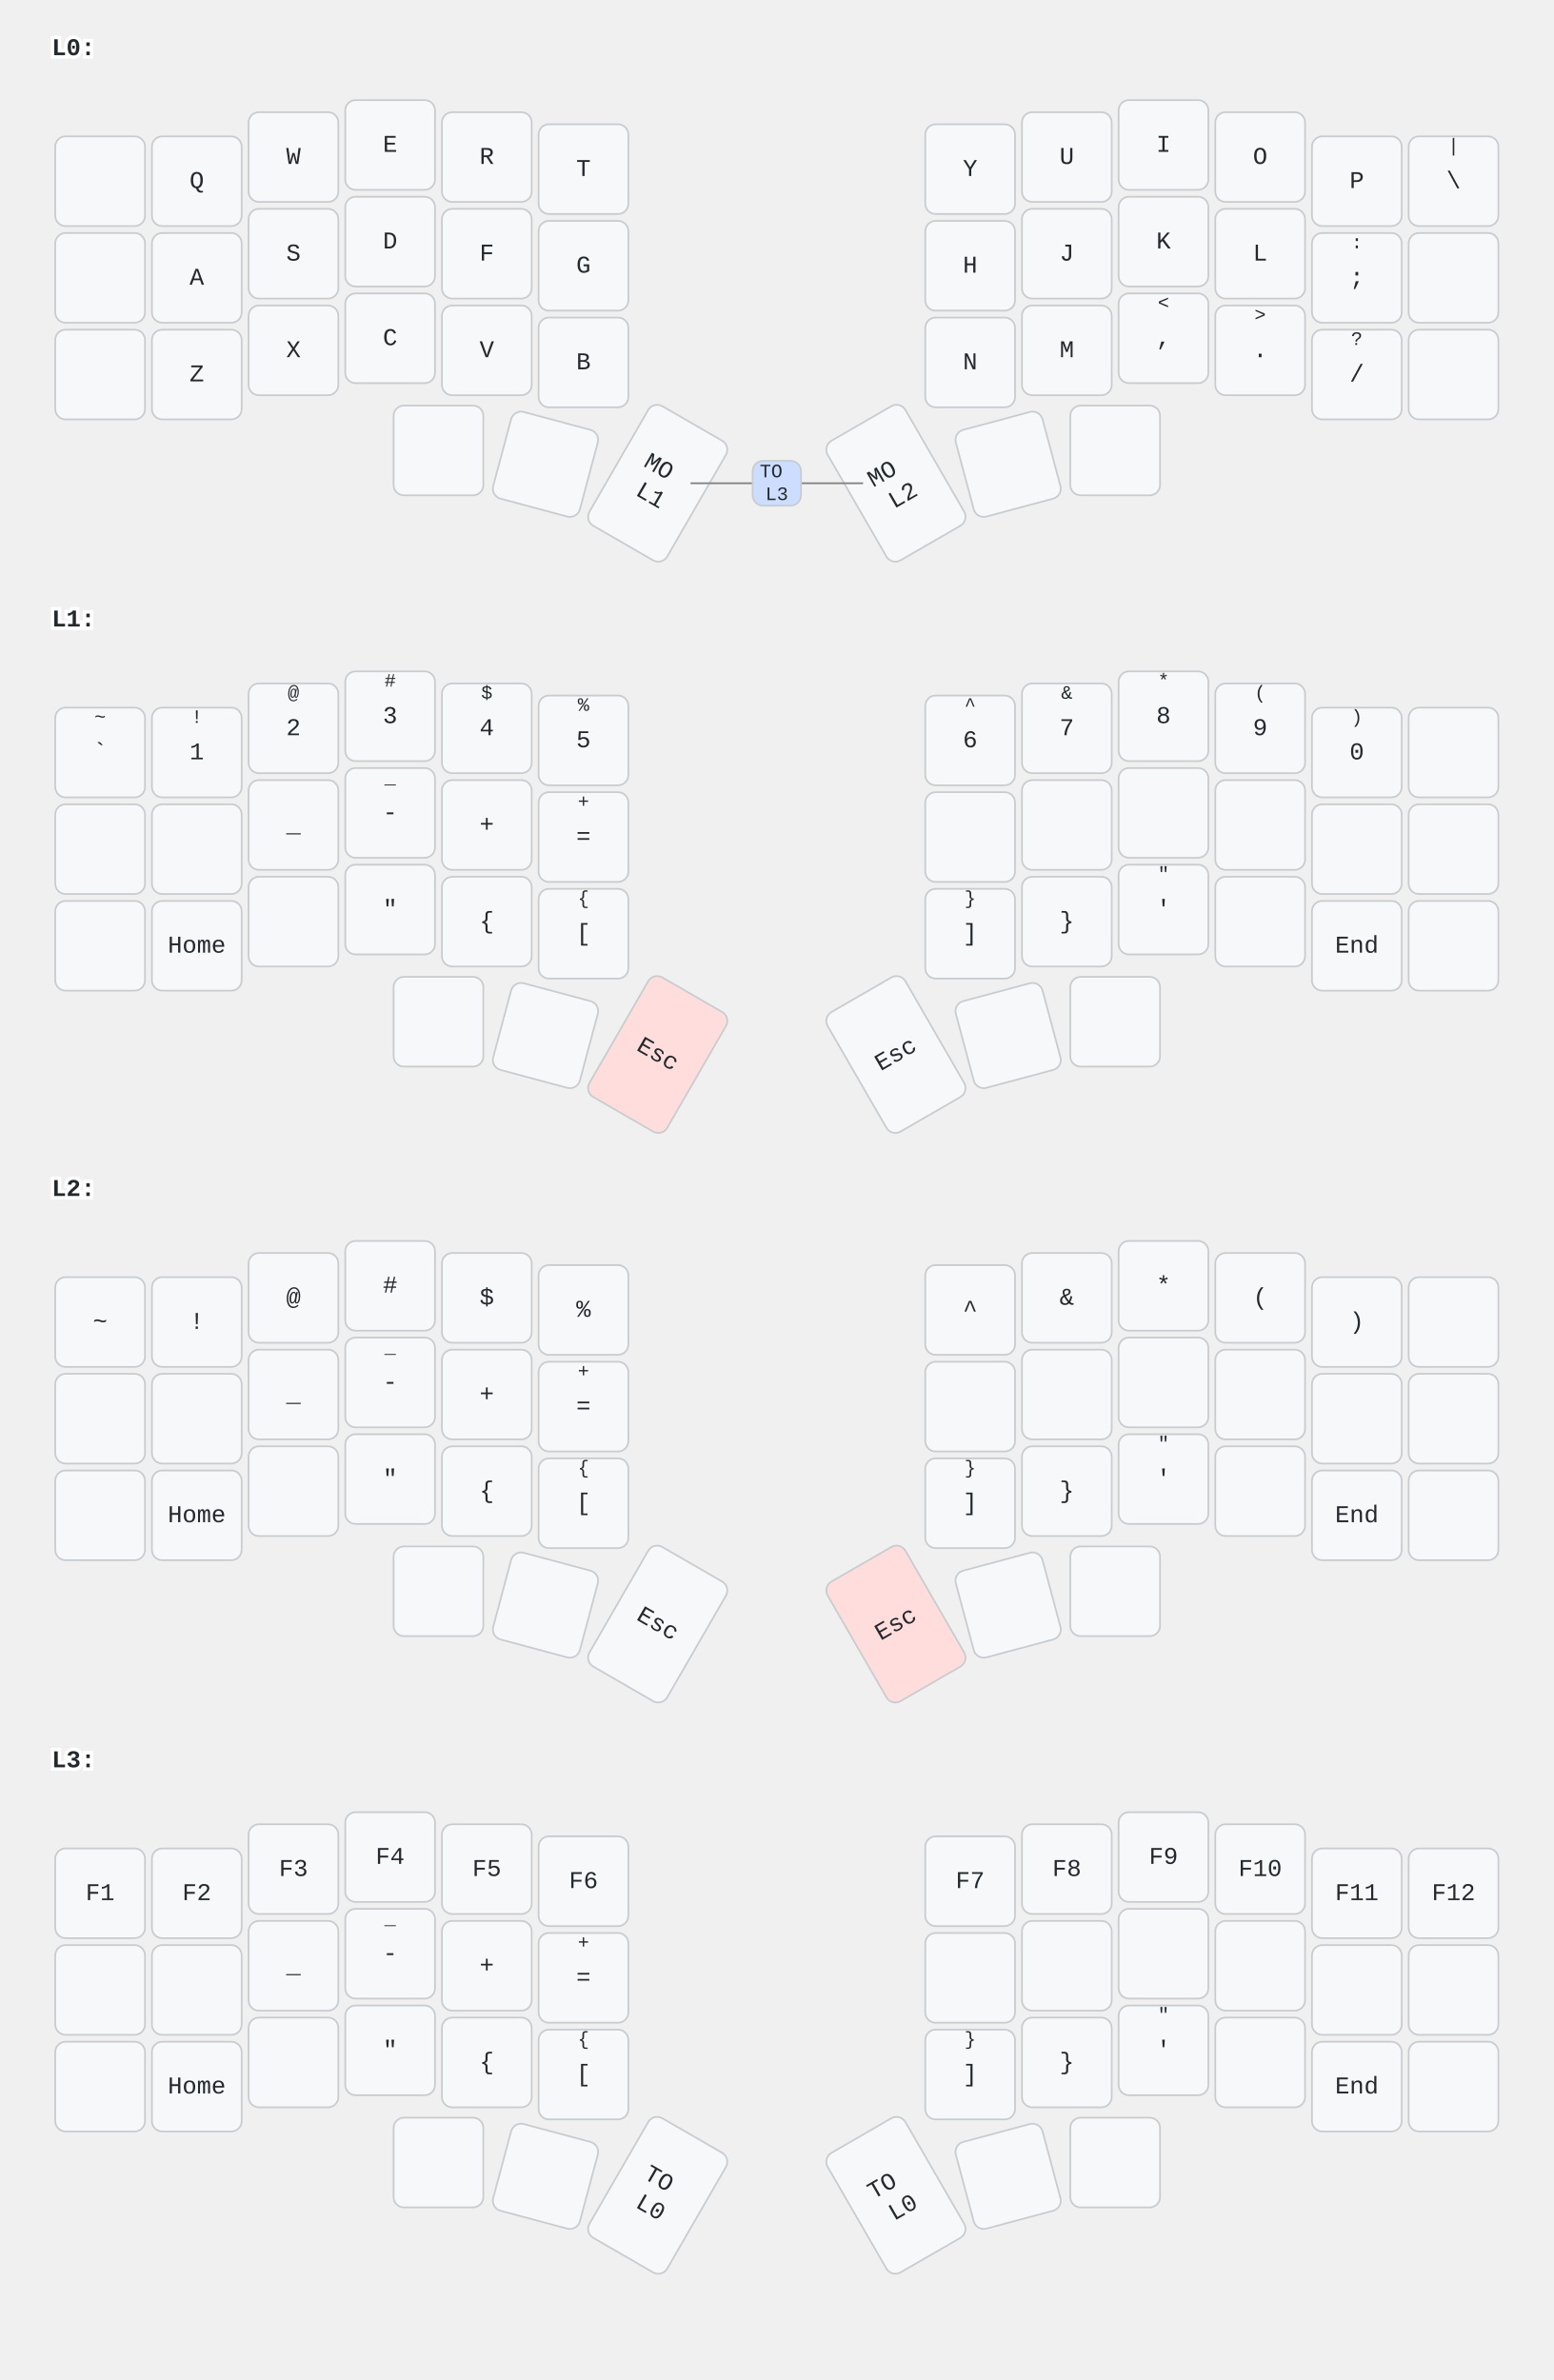
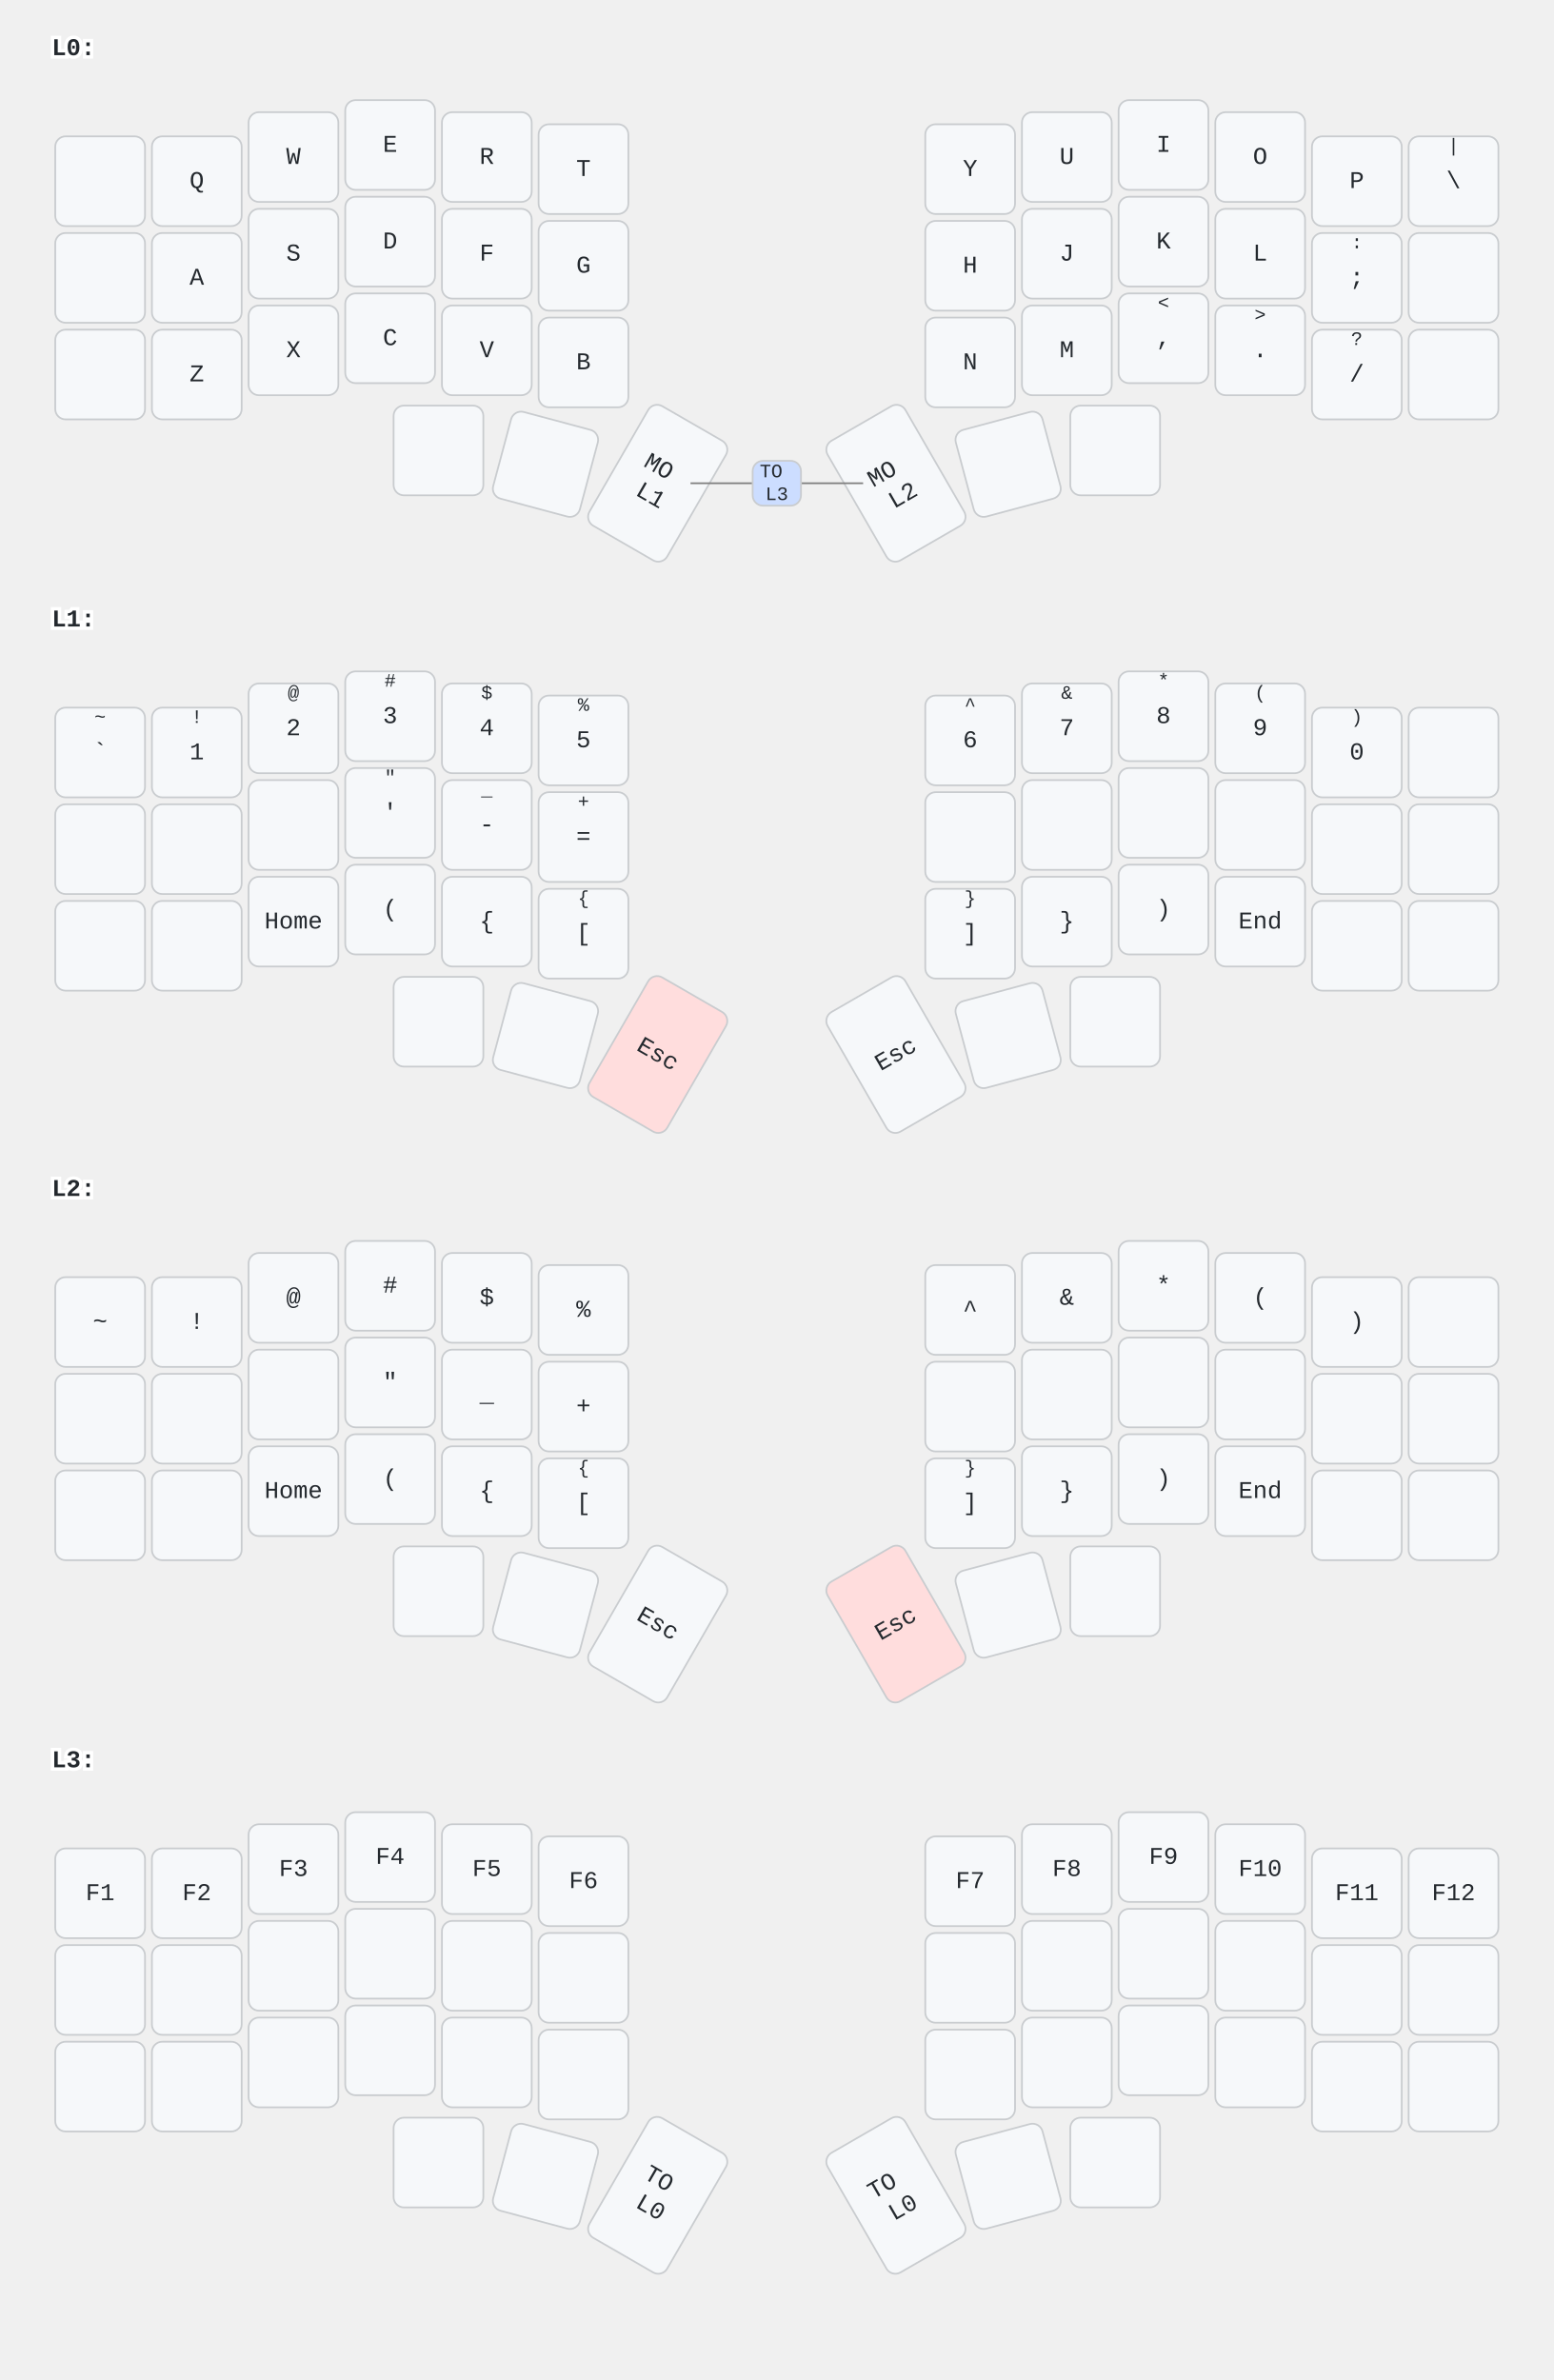
<svg xmlns="http://www.w3.org/2000/svg" xmlns:xlink="http://www.w3.org/1999/xlink" width="900" height="1379" viewBox="0 0 900 1379" class="keymap">
  <defs>/* start glyphs */
<svg id="mdi.apple-keyboard-command">
      <svg viewBox="0 0 24 24">
        <path d="M6,2A4,4 0 0,1 10,6V8H14V6A4,4 0 0,1 18,2A4,4 0 0,1 22,6A4,4 0 0,1 18,10H16V14H18A4,4 0 0,1 22,18A4,4 0 0,1 18,22A4,4 0 0,1 14,18V16H10V18A4,4 0 0,1 6,22A4,4 0 0,1 2,18A4,4 0 0,1 6,14H8V10H6A4,4 0 0,1 2,6A4,4 0 0,1 6,2M16,18A2,2 0 0,0 18,20A2,2 0 0,0 20,18A2,2 0 0,0 18,16H16V18M14,10H10V14H14V10M6,16A2,2 0 0,0 4,18A2,2 0 0,0 6,20A2,2 0 0,0 8,18V16H6M8,6A2,2 0 0,0 6,4A2,2 0 0,0 4,6A2,2 0 0,0 6,8H8V6M18,8A2,2 0 0,0 20,6A2,2 0 0,0 18,4A2,2 0 0,0 16,6V8H18Z" />
      </svg>
    </svg>
    <svg id="mdi.apple-keyboard-control">
      <svg viewBox="0 0 24 24">
        <path d="M19.78,11.78L18.36,13.19L12,6.83L5.64,13.19L4.22,11.78L12,4L19.78,11.78Z" />
      </svg>
    </svg>
    <svg id="mdi.apple-keyboard-shift">
      <svg viewBox="0 0 24 24">
        <path d="M15,18V12H17.17L12,6.83L6.83,12H9V18H15M12,4L22,14H17V20H7V14H2L12,4Z" />
      </svg>
    </svg>
    <svg id="mdi.arrow-down">
      <svg viewBox="0 0 24 24">
        <path d="M11,4H13V16L18.5,10.5L19.92,11.92L12,19.84L4.08,11.92L5.5,10.5L11,16V4Z" />
      </svg>
    </svg>
    <svg id="mdi.arrow-left">
      <svg viewBox="0 0 24 24">
        <path d="M20,11V13H8L13.5,18.5L12.08,19.92L4.16,12L12.08,4.08L13.5,5.5L8,11H20Z" />
      </svg>
    </svg>
    <svg id="mdi.arrow-right">
      <svg viewBox="0 0 24 24">
        <path d="M4,11V13H16L10.5,18.5L11.92,19.92L19.84,12L11.92,4.08L10.5,5.5L16,11H4Z" />
      </svg>
    </svg>
    <svg id="mdi.arrow-up">
      <svg viewBox="0 0 24 24">
        <path d="M13,20H11V8L5.5,13.5L4.08,12.08L12,4.16L19.92,12.08L18.5,13.5L13,8V20Z" />
      </svg>
    </svg>
    <svg id="mdi.backspace-outline">
      <svg viewBox="0 0 24 24">
        <path d="M19,15.59L17.59,17L14,13.41L10.41,17L9,15.59L12.59,12L9,8.41L10.41,7L14,10.59L17.59,7L19,8.41L15.41,12L19,15.59M22,3A2,2 0 0,1 24,5V19A2,2 0 0,1 22,21H7C6.31,21 5.77,20.64 5.41,20.11L0,12L5.41,3.88C5.77,3.35 6.31,3 7,3H22M22,5H7L2.28,12L7,19H22V5Z" />
      </svg>
    </svg>
    <svg id="mdi.keyboard-return">
      <svg viewBox="0 0 24 24">
        <path d="M19,7V11H5.83L9.41,7.41L8,6L2,12L8,18L9.41,16.58L5.83,13H21V7H19Z" />
      </svg>
    </svg>
    <svg id="mdi.keyboard-space">
      <svg viewBox="0 0 24 24">
        <path d="M3 15H5V19H19V15H21V19C21 20.1 20.1 21 19 21H5C3.9 21 3 20.1 3 19V15Z" />
      </svg>
    </svg>
    <svg id="mdi.keyboard-tab">
      <svg viewBox="0 0 24 24">
        <path d="M20,18H22V6H20M11.59,7.41L15.17,11H1V13H15.17L11.59,16.58L13,18L19,12L13,6L11.59,7.41Z" />
      </svg>
    </svg>
  </defs>/* end glyphs */
<style>/* inherit to force styles through use tags */
svg path {
    fill: inherit;
}

/* font and background color specifications */
svg.keymap {
    font-family: SFMono-Regular,Consolas,Liberation Mono,Menlo,monospace;
    font-size: 14px;
    font-kerning: normal;
    text-rendering: optimizeLegibility;
    fill: #24292e;
}

/* default key styling */
rect.key {
    fill: #f6f8fa;
}

rect.key, rect.combo {
    stroke: #c9cccf;
    stroke-width: 1;
}

/* default key side styling, only used is draw_key_sides is set */
rect.side {
    filter: brightness(90%);
}

/* color accent for combo boxes */
rect.combo, rect.combo-separate {
    fill: #cdf;
}

/* color accent for held keys */
rect.held, rect.combo.held {
    fill: #fdd;
}

/* color accent for ghost (optional) keys */
rect.ghost, rect.combo.ghost {
    stroke-dasharray: 4, 4;
    stroke-width: 2;
}

text {
    text-anchor: middle;
    dominant-baseline: middle;
}

/* styling for layer labels */
text.label {
    font-weight: bold;
    text-anchor: start;
    stroke: white;
    stroke-width: 4;
    paint-order: stroke;
}

/* styling for optional footer */
text.footer {
    text-anchor: end;
    dominant-baseline: auto;
    stroke: white;
    stroke-width: 4;
    paint-order: stroke;
}

/* styling for combo tap, and key hold/shifted label text */
text.combo, text.hold, text.shifted {
    font-size: 11px;
}

text.hold {
    text-anchor: middle;
    dominant-baseline: auto;
}

text.shifted {
    text-anchor: middle;
    dominant-baseline: hanging;
}

text.layer-activator {
    text-decoration: underline;
}

/* styling for hold/shifted label text in combo box */
text.combo.hold, text.combo.shifted {
    font-size: 8px;
}

/* lighter symbol for transparent keys */
text.trans {
    fill: #7b7e81;
}

/* styling for combo dendrons */
path.combo {
    stroke-width: 1;
    stroke: gray;
    fill: none;
}

/* Start Tabler Icons Cleanup */
/* cannot use height/width with glyphs */
.icon-tabler &gt; path {
    fill: inherit;
    stroke: inherit;
    stroke-width: 2;
}
/* hide tabler's default box */
.icon-tabler &gt; path[stroke="none"][fill="none"] {
    visibility: hidden;
}
/* End Tabler Icons Cleanup */

@media (prefers-color-scheme: dark) {
svg.keymap { fill: #d1d6db; }
rect.key { fill: #3f4750; }
rect.key, rect.combo { stroke: #60666c; }
rect.combo, rect.combo-separate { fill: #1f3d7a; }
rect.held, rect.combo.held { fill: #854747; }
text.label, text.footer { stroke: black; }
text.trans { fill: #7e8184; }
path.combo { stroke: #7f7f7f; }

}
svg.keymap { background-color: #FFF; }</style>
  <g transform="translate(30, 0)" class="layer-L0">
    <text x="0" y="28" class="label" id="L0">L0:</text>
    <g transform="translate(0, 56)">
      <g transform="translate(28, 49)" class="key keypos-0">
        <rect rx="6" ry="6" x="-26" y="-26" width="52" height="52" class="key" />
        <use href="#mdi.keyboard-tab" xlink:href="#mdi.keyboard-tab" x="-10" y="-10" height="20" width="20.0" class="key tap glyph mdi.keyboard-tab" />
      </g>
      <g transform="translate(84, 49)" class="key keypos-1">
        <rect rx="6" ry="6" x="-26" y="-26" width="52" height="52" class="key" />
        <text x="0" y="0" class="key tap">Q</text>
      </g>
      <g transform="translate(140, 35)" class="key keypos-2">
        <rect rx="6" ry="6" x="-26" y="-26" width="52" height="52" class="key" />
        <text x="0" y="0" class="key tap">W</text>
      </g>
      <g transform="translate(196, 28)" class="key keypos-3">
        <rect rx="6" ry="6" x="-26" y="-26" width="52" height="52" class="key" />
        <text x="0" y="0" class="key tap">E</text>
      </g>
      <g transform="translate(252, 35)" class="key keypos-4">
        <rect rx="6" ry="6" x="-26" y="-26" width="52" height="52" class="key" />
        <text x="0" y="0" class="key tap">R</text>
      </g>
      <g transform="translate(308, 42)" class="key keypos-5">
        <rect rx="6" ry="6" x="-26" y="-26" width="52" height="52" class="key" />
        <text x="0" y="0" class="key tap">T</text>
      </g>
      <g transform="translate(532, 42)" class="key keypos-6">
        <rect rx="6" ry="6" x="-26" y="-26" width="52" height="52" class="key" />
        <text x="0" y="0" class="key tap">Y</text>
      </g>
      <g transform="translate(588, 35)" class="key keypos-7">
        <rect rx="6" ry="6" x="-26" y="-26" width="52" height="52" class="key" />
        <text x="0" y="0" class="key tap">U</text>
      </g>
      <g transform="translate(644, 28)" class="key keypos-8">
        <rect rx="6" ry="6" x="-26" y="-26" width="52" height="52" class="key" />
        <text x="0" y="0" class="key tap">I</text>
      </g>
      <g transform="translate(700, 35)" class="key keypos-9">
        <rect rx="6" ry="6" x="-26" y="-26" width="52" height="52" class="key" />
        <text x="0" y="0" class="key tap">O</text>
      </g>
      <g transform="translate(756, 49)" class="key keypos-10">
        <rect rx="6" ry="6" x="-26" y="-26" width="52" height="52" class="key" />
        <text x="0" y="0" class="key tap">P</text>
      </g>
      <g transform="translate(812, 49)" class="key keypos-11">
        <rect rx="6" ry="6" x="-26" y="-26" width="52" height="52" class="key" />
        <text x="0" y="0" class="key tap">\</text>
        <text x="0" y="-23" class="key shifted">|</text>
      </g>
      <g transform="translate(28, 105)" class="key keypos-12">
        <rect rx="6" ry="6" x="-26" y="-26" width="52" height="52" class="key" />
        <use href="#mdi.apple-keyboard-control" xlink:href="#mdi.apple-keyboard-control" x="-10" y="-10" height="20" width="20.0" class="key tap glyph mdi.apple-keyboard-control" />
      </g>
      <g transform="translate(84, 105)" class="key keypos-13">
        <rect rx="6" ry="6" x="-26" y="-26" width="52" height="52" class="key" />
        <text x="0" y="0" class="key tap">A</text>
      </g>
      <g transform="translate(140, 91)" class="key keypos-14">
        <rect rx="6" ry="6" x="-26" y="-26" width="52" height="52" class="key" />
        <text x="0" y="0" class="key tap">S</text>
      </g>
      <g transform="translate(196, 84)" class="key keypos-15">
        <rect rx="6" ry="6" x="-26" y="-26" width="52" height="52" class="key" />
        <text x="0" y="0" class="key tap">D</text>
      </g>
      <g transform="translate(252, 91)" class="key keypos-16">
        <rect rx="6" ry="6" x="-26" y="-26" width="52" height="52" class="key" />
        <text x="0" y="0" class="key tap">F</text>
      </g>
      <g transform="translate(308, 98)" class="key keypos-17">
        <rect rx="6" ry="6" x="-26" y="-26" width="52" height="52" class="key" />
        <text x="0" y="0" class="key tap">G</text>
      </g>
      <g transform="translate(532, 98)" class="key keypos-18">
        <rect rx="6" ry="6" x="-26" y="-26" width="52" height="52" class="key" />
        <text x="0" y="0" class="key tap">H</text>
      </g>
      <g transform="translate(588, 91)" class="key keypos-19">
        <rect rx="6" ry="6" x="-26" y="-26" width="52" height="52" class="key" />
        <text x="0" y="0" class="key tap">J</text>
      </g>
      <g transform="translate(644, 84)" class="key keypos-20">
        <rect rx="6" ry="6" x="-26" y="-26" width="52" height="52" class="key" />
        <text x="0" y="0" class="key tap">K</text>
      </g>
      <g transform="translate(700, 91)" class="key keypos-21">
        <rect rx="6" ry="6" x="-26" y="-26" width="52" height="52" class="key" />
        <text x="0" y="0" class="key tap">L</text>
      </g>
      <g transform="translate(756, 105)" class="key keypos-22">
        <rect rx="6" ry="6" x="-26" y="-26" width="52" height="52" class="key" />
        <text x="0" y="0" class="key tap">;</text>
        <text x="0" y="-23" class="key shifted">:</text>
      </g>
      <g transform="translate(812, 105)" class="key keypos-23">
        <rect rx="6" ry="6" x="-26" y="-26" width="52" height="52" class="key" />
        <use href="#mdi.keyboard-return" xlink:href="#mdi.keyboard-return" x="-10" y="-10" height="20" width="20.0" class="key tap glyph mdi.keyboard-return" />
      </g>
      <g transform="translate(28, 161)" class="key keypos-24">
        <rect rx="6" ry="6" x="-26" y="-26" width="52" height="52" class="key" />
        <use href="#mdi.apple-keyboard-shift" xlink:href="#mdi.apple-keyboard-shift" x="-10" y="-10" height="20" width="20.0" class="key tap glyph mdi.apple-keyboard-shift" />
      </g>
      <g transform="translate(84, 161)" class="key keypos-25">
        <rect rx="6" ry="6" x="-26" y="-26" width="52" height="52" class="key" />
        <text x="0" y="0" class="key tap">Z</text>
      </g>
      <g transform="translate(140, 147)" class="key keypos-26">
        <rect rx="6" ry="6" x="-26" y="-26" width="52" height="52" class="key" />
        <text x="0" y="0" class="key tap">X</text>
      </g>
      <g transform="translate(196, 140)" class="key keypos-27">
        <rect rx="6" ry="6" x="-26" y="-26" width="52" height="52" class="key" />
        <text x="0" y="0" class="key tap">C</text>
      </g>
      <g transform="translate(252, 147)" class="key keypos-28">
        <rect rx="6" ry="6" x="-26" y="-26" width="52" height="52" class="key" />
        <text x="0" y="0" class="key tap">V</text>
      </g>
      <g transform="translate(308, 154)" class="key keypos-29">
        <rect rx="6" ry="6" x="-26" y="-26" width="52" height="52" class="key" />
        <text x="0" y="0" class="key tap">B</text>
      </g>
      <g transform="translate(532, 154)" class="key keypos-30">
        <rect rx="6" ry="6" x="-26" y="-26" width="52" height="52" class="key" />
        <text x="0" y="0" class="key tap">N</text>
      </g>
      <g transform="translate(588, 147)" class="key keypos-31">
        <rect rx="6" ry="6" x="-26" y="-26" width="52" height="52" class="key" />
        <text x="0" y="0" class="key tap">M</text>
      </g>
      <g transform="translate(644, 140)" class="key keypos-32">
        <rect rx="6" ry="6" x="-26" y="-26" width="52" height="52" class="key" />
        <text x="0" y="0" class="key tap">,</text>
        <text x="0" y="-23" class="key shifted">&lt;</text>
      </g>
      <g transform="translate(700, 147)" class="key keypos-33">
        <rect rx="6" ry="6" x="-26" y="-26" width="52" height="52" class="key" />
        <text x="0" y="0" class="key tap">.</text>
        <text x="0" y="-23" class="key shifted">&gt;</text>
      </g>
      <g transform="translate(756, 161)" class="key keypos-34">
        <rect rx="6" ry="6" x="-26" y="-26" width="52" height="52" class="key" />
        <text x="0" y="0" class="key tap">/</text>
        <text x="0" y="-23" class="key shifted">?</text>
      </g>
      <g transform="translate(812, 161)" class="key keypos-35">
        <rect rx="6" ry="6" x="-26" y="-26" width="52" height="52" class="key" />
        <use href="#mdi.apple-keyboard-shift" xlink:href="#mdi.apple-keyboard-shift" x="-10" y="-10" height="20" width="20.0" class="key tap glyph mdi.apple-keyboard-shift" />
      </g>
      <g transform="translate(224, 205)" class="key keypos-36">
        <rect rx="6" ry="6" x="-26" y="-26" width="52" height="52" class="key" />
        <use href="#mdi.apple-keyboard-command" xlink:href="#mdi.apple-keyboard-command" x="-10" y="-10" height="20" width="20.0" class="key tap glyph mdi.apple-keyboard-command" />
      </g>
      <g transform="translate(286, 213) rotate(15.0)" class="key keypos-37">
        <rect rx="6" ry="6" x="-26" y="-26" width="52" height="52" class="key" />
        <use href="#mdi.keyboard-space" xlink:href="#mdi.keyboard-space" x="-10" y="-10" height="20" width="20.0" class="key tap glyph mdi.keyboard-space" />
      </g>
      <g transform="translate(351, 224) rotate(30.0)" class="key keypos-38">
        <rect rx="6" ry="6" x="-26" y="-40" width="52" height="80" class="key" />
        <text x="0" y="0" class="key tap">
          <tspan x="0" dy="-0.6em">MO</tspan>
          <tspan x="0" dy="1.2em">L1</tspan>
        </text>
      </g>
      <g transform="translate(489, 224) rotate(-30.0)" class="key keypos-39">
        <rect rx="6" ry="6" x="-26" y="-40" width="52" height="80" class="key" />
        <text x="0" y="0" class="key tap">
          <tspan x="0" dy="-0.6em">MO</tspan>
          <tspan x="0" dy="1.2em">L2</tspan>
        </text>
      </g>
      <g transform="translate(554, 213) rotate(-15.0)" class="key keypos-40">
        <rect rx="6" ry="6" x="-26" y="-26" width="52" height="52" class="key" />
        <use href="#mdi.backspace-outline" xlink:href="#mdi.backspace-outline" x="-10" y="-10" height="20" width="20.0" class="key tap glyph mdi.backspace-outline" />
      </g>
      <g transform="translate(616, 205)" class="key keypos-41">
        <rect rx="6" ry="6" x="-26" y="-26" width="52" height="52" class="key" />
        <use href="#mdi.apple-keyboard-command" xlink:href="#mdi.apple-keyboard-command" x="-10" y="-10" height="20" width="20.0" class="key tap glyph mdi.apple-keyboard-command" />
      </g>
      <g class="combo combopos-0">
        <path d="M420,224 l-50,0" class="combo" />
        <path d="M420,224 l50,0" class="combo" />
        <rect rx="6" ry="6" x="406" y="211" width="28" height="26" class="combo" />
        <text x="420" y="224" class="combo tap">
          <tspan x="420" dy="-0.6em">TO</tspan>
          <tspan x="420" dy="1.2em">L3</tspan>
        </text>
      </g>
    </g>
  </g>
  <g transform="translate(30, 331)" class="layer-L1">
    <text x="0" y="28" class="label" id="L1">L1:</text>
    <g transform="translate(0, 56)">
      <g transform="translate(28, 49)" class="key keypos-0">
        <rect rx="6" ry="6" x="-26" y="-26" width="52" height="52" class="key" />
        <text x="0" y="0" class="key tap">`</text>
        <text x="0" y="-23" class="key shifted">~</text>
      </g>
      <g transform="translate(84, 49)" class="key keypos-1">
        <rect rx="6" ry="6" x="-26" y="-26" width="52" height="52" class="key" />
        <text x="0" y="0" class="key tap">1</text>
        <text x="0" y="-23" class="key shifted">!</text>
      </g>
      <g transform="translate(140, 35)" class="key keypos-2">
        <rect rx="6" ry="6" x="-26" y="-26" width="52" height="52" class="key" />
        <text x="0" y="0" class="key tap">2</text>
        <text x="0" y="-23" class="key shifted">@</text>
      </g>
      <g transform="translate(196, 28)" class="key keypos-3">
        <rect rx="6" ry="6" x="-26" y="-26" width="52" height="52" class="key" />
        <text x="0" y="0" class="key tap">3</text>
        <text x="0" y="-23" class="key shifted">#</text>
      </g>
      <g transform="translate(252, 35)" class="key keypos-4">
        <rect rx="6" ry="6" x="-26" y="-26" width="52" height="52" class="key" />
        <text x="0" y="0" class="key tap">4</text>
        <text x="0" y="-23" class="key shifted">$</text>
      </g>
      <g transform="translate(308, 42)" class="key keypos-5">
        <rect rx="6" ry="6" x="-26" y="-26" width="52" height="52" class="key" />
        <text x="0" y="0" class="key tap">5</text>
        <text x="0" y="-23" class="key shifted">%</text>
      </g>
      <g transform="translate(532, 42)" class="key keypos-6">
        <rect rx="6" ry="6" x="-26" y="-26" width="52" height="52" class="key" />
        <text x="0" y="0" class="key tap">6</text>
        <text x="0" y="-23" class="key shifted">^</text>
      </g>
      <g transform="translate(588, 35)" class="key keypos-7">
        <rect rx="6" ry="6" x="-26" y="-26" width="52" height="52" class="key" />
        <text x="0" y="0" class="key tap">7</text>
        <text x="0" y="-23" class="key shifted">&amp;</text>
      </g>
      <g transform="translate(644, 28)" class="key keypos-8">
        <rect rx="6" ry="6" x="-26" y="-26" width="52" height="52" class="key" />
        <text x="0" y="0" class="key tap">8</text>
        <text x="0" y="-23" class="key shifted">*</text>
      </g>
      <g transform="translate(700, 35)" class="key keypos-9">
        <rect rx="6" ry="6" x="-26" y="-26" width="52" height="52" class="key" />
        <text x="0" y="0" class="key tap">9</text>
        <text x="0" y="-23" class="key shifted">(</text>
      </g>
      <g transform="translate(756, 49)" class="key keypos-10">
        <rect rx="6" ry="6" x="-26" y="-26" width="52" height="52" class="key" />
        <text x="0" y="0" class="key tap">0</text>
        <text x="0" y="-23" class="key shifted">)</text>
      </g>
      <g transform="translate(812, 49)" class="key keypos-11">
        <rect rx="6" ry="6" x="-26" y="-26" width="52" height="52" class="key" />
      </g>
      <g transform="translate(28, 105)" class="key keypos-12">
        <rect rx="6" ry="6" x="-26" y="-26" width="52" height="52" class="key" />
        <use href="#mdi.apple-keyboard-control" xlink:href="#mdi.apple-keyboard-control" x="-10" y="-10" height="20" width="20.0" class="key tap glyph mdi.apple-keyboard-control" />
      </g>
      <g transform="translate(84, 105)" class="key keypos-13">
        <rect rx="6" ry="6" x="-26" y="-26" width="52" height="52" class="key" />
      </g>
      <g transform="translate(140, 91)" class="key keypos-14">
        <rect rx="6" ry="6" x="-26" y="-26" width="52" height="52" class="key" />
-         <text x="0" y="0" class="key tap">_</text>
      </g>
      <g transform="translate(196, 84)" class="key keypos-15">
+         <rect rx="6" ry="6" x="-26" y="-26" width="52" height="52" class="key" />
+         <text x="0" y="0" class="key tap">'</text>
+         <text x="0" y="-23" class="key shifted">"</text>
+       </g>
+       <g transform="translate(252, 91)" class="key keypos-16">
        <rect rx="6" ry="6" x="-26" y="-26" width="52" height="52" class="key" />
        <text x="0" y="0" class="key tap">-</text>
        <text x="0" y="-23" class="key shifted">_</text>
      </g>
-       <g transform="translate(252, 91)" class="key keypos-16">
-         <rect rx="6" ry="6" x="-26" y="-26" width="52" height="52" class="key" />
-         <text x="0" y="0" class="key tap">+</text>
-       </g>
      <g transform="translate(308, 98)" class="key keypos-17">
        <rect rx="6" ry="6" x="-26" y="-26" width="52" height="52" class="key" />
        <text x="0" y="0" class="key tap">=</text>
        <text x="0" y="-23" class="key shifted">+</text>
      </g>
      <g transform="translate(532, 98)" class="key keypos-18">
        <rect rx="6" ry="6" x="-26" y="-26" width="52" height="52" class="key" />
        <use href="#mdi.arrow-left" xlink:href="#mdi.arrow-left" x="-10" y="-10" height="20" width="20.0" class="key tap glyph mdi.arrow-left" />
      </g>
      <g transform="translate(588, 91)" class="key keypos-19">
        <rect rx="6" ry="6" x="-26" y="-26" width="52" height="52" class="key" />
        <use href="#mdi.arrow-down" xlink:href="#mdi.arrow-down" x="-10" y="-10" height="20" width="20.0" class="key tap glyph mdi.arrow-down" />
      </g>
      <g transform="translate(644, 84)" class="key keypos-20">
        <rect rx="6" ry="6" x="-26" y="-26" width="52" height="52" class="key" />
        <use href="#mdi.arrow-up" xlink:href="#mdi.arrow-up" x="-10" y="-10" height="20" width="20.0" class="key tap glyph mdi.arrow-up" />
      </g>
      <g transform="translate(700, 91)" class="key keypos-21">
        <rect rx="6" ry="6" x="-26" y="-26" width="52" height="52" class="key" />
        <use href="#mdi.arrow-right" xlink:href="#mdi.arrow-right" x="-10" y="-10" height="20" width="20.0" class="key tap glyph mdi.arrow-right" />
      </g>
      <g transform="translate(756, 105)" class="key keypos-22">
        <rect rx="6" ry="6" x="-26" y="-26" width="52" height="52" class="key" />
      </g>
      <g transform="translate(812, 105)" class="key keypos-23">
        <rect rx="6" ry="6" x="-26" y="-26" width="52" height="52" class="key" />
        <use href="#mdi.keyboard-return" xlink:href="#mdi.keyboard-return" x="-10" y="-10" height="20" width="20.0" class="key tap glyph mdi.keyboard-return" />
      </g>
      <g transform="translate(28, 161)" class="key keypos-24">
        <rect rx="6" ry="6" x="-26" y="-26" width="52" height="52" class="key" />
        <use href="#mdi.apple-keyboard-shift" xlink:href="#mdi.apple-keyboard-shift" x="-10" y="-10" height="20" width="20.0" class="key tap glyph mdi.apple-keyboard-shift" />
      </g>
      <g transform="translate(84, 161)" class="key keypos-25">
        <rect rx="6" ry="6" x="-26" y="-26" width="52" height="52" class="key" />
+       </g>
+       <g transform="translate(140, 147)" class="key keypos-26">
+         <rect rx="6" ry="6" x="-26" y="-26" width="52" height="52" class="key" />
        <text x="0" y="0" class="key tap">Home</text>
      </g>
-       <g transform="translate(140, 147)" class="key keypos-26">
-         <rect rx="6" ry="6" x="-26" y="-26" width="52" height="52" class="key" />
-       </g>
      <g transform="translate(196, 140)" class="key keypos-27">
        <rect rx="6" ry="6" x="-26" y="-26" width="52" height="52" class="key" />
-         <text x="0" y="0" class="key tap">"</text>
+         <text x="0" y="0" class="key tap">(</text>
      </g>
      <g transform="translate(252, 147)" class="key keypos-28">
        <rect rx="6" ry="6" x="-26" y="-26" width="52" height="52" class="key" />
        <text x="0" y="0" class="key tap">{</text>
      </g>
      <g transform="translate(308, 154)" class="key keypos-29">
        <rect rx="6" ry="6" x="-26" y="-26" width="52" height="52" class="key" />
        <text x="0" y="0" class="key tap">[</text>
        <text x="0" y="-23" class="key shifted">{</text>
      </g>
      <g transform="translate(532, 154)" class="key keypos-30">
        <rect rx="6" ry="6" x="-26" y="-26" width="52" height="52" class="key" />
        <text x="0" y="0" class="key tap">]</text>
        <text x="0" y="-23" class="key shifted">}</text>
      </g>
      <g transform="translate(588, 147)" class="key keypos-31">
        <rect rx="6" ry="6" x="-26" y="-26" width="52" height="52" class="key" />
        <text x="0" y="0" class="key tap">}</text>
      </g>
      <g transform="translate(644, 140)" class="key keypos-32">
        <rect rx="6" ry="6" x="-26" y="-26" width="52" height="52" class="key" />
-         <text x="0" y="0" class="key tap">'</text>
-         <text x="0" y="-23" class="key shifted">"</text>
+         <text x="0" y="0" class="key tap">)</text>
      </g>
      <g transform="translate(700, 147)" class="key keypos-33">
        <rect rx="6" ry="6" x="-26" y="-26" width="52" height="52" class="key" />
+         <text x="0" y="0" class="key tap">End</text>
      </g>
      <g transform="translate(756, 161)" class="key keypos-34">
        <rect rx="6" ry="6" x="-26" y="-26" width="52" height="52" class="key" />
-         <text x="0" y="0" class="key tap">End</text>
      </g>
      <g transform="translate(812, 161)" class="key keypos-35">
        <rect rx="6" ry="6" x="-26" y="-26" width="52" height="52" class="key" />
        <use href="#mdi.apple-keyboard-shift" xlink:href="#mdi.apple-keyboard-shift" x="-10" y="-10" height="20" width="20.0" class="key tap glyph mdi.apple-keyboard-shift" />
      </g>
      <g transform="translate(224, 205)" class="key keypos-36">
        <rect rx="6" ry="6" x="-26" y="-26" width="52" height="52" class="key" />
        <use href="#mdi.apple-keyboard-command" xlink:href="#mdi.apple-keyboard-command" x="-10" y="-10" height="20" width="20.0" class="key tap glyph mdi.apple-keyboard-command" />
      </g>
      <g transform="translate(286, 213) rotate(15.0)" class="key keypos-37">
        <rect rx="6" ry="6" x="-26" y="-26" width="52" height="52" class="key" />
        <use href="#mdi.keyboard-space" xlink:href="#mdi.keyboard-space" x="-10" y="-10" height="20" width="20.0" class="key tap glyph mdi.keyboard-space" />
      </g>
      <g transform="translate(351, 224) rotate(30.0)" class="key held keypos-38">
        <rect rx="6" ry="6" x="-26" y="-40" width="52" height="80" class="key held" />
        <text x="0" y="0" class="key held tap">Esc</text>
      </g>
      <g transform="translate(489, 224) rotate(-30.0)" class="key keypos-39">
        <rect rx="6" ry="6" x="-26" y="-40" width="52" height="80" class="key" />
        <text x="0" y="0" class="key tap">Esc</text>
      </g>
      <g transform="translate(554, 213) rotate(-15.0)" class="key keypos-40">
        <rect rx="6" ry="6" x="-26" y="-26" width="52" height="52" class="key" />
        <use href="#mdi.backspace-outline" xlink:href="#mdi.backspace-outline" x="-10" y="-10" height="20" width="20.0" class="key tap glyph mdi.backspace-outline" />
      </g>
      <g transform="translate(616, 205)" class="key keypos-41">
        <rect rx="6" ry="6" x="-26" y="-26" width="52" height="52" class="key" />
        <use href="#mdi.apple-keyboard-command" xlink:href="#mdi.apple-keyboard-command" x="-10" y="-10" height="20" width="20.0" class="key tap glyph mdi.apple-keyboard-command" />
      </g>
    </g>
  </g>
  <g transform="translate(30, 661)" class="layer-L2">
    <text x="0" y="28" class="label" id="L2">L2:</text>
    <g transform="translate(0, 56)">
      <g transform="translate(28, 49)" class="key keypos-0">
        <rect rx="6" ry="6" x="-26" y="-26" width="52" height="52" class="key" />
        <text x="0" y="0" class="key tap">~</text>
      </g>
      <g transform="translate(84, 49)" class="key keypos-1">
        <rect rx="6" ry="6" x="-26" y="-26" width="52" height="52" class="key" />
        <text x="0" y="0" class="key tap">!</text>
      </g>
      <g transform="translate(140, 35)" class="key keypos-2">
        <rect rx="6" ry="6" x="-26" y="-26" width="52" height="52" class="key" />
        <text x="0" y="0" class="key tap">@</text>
      </g>
      <g transform="translate(196, 28)" class="key keypos-3">
        <rect rx="6" ry="6" x="-26" y="-26" width="52" height="52" class="key" />
        <text x="0" y="0" class="key tap">#</text>
      </g>
      <g transform="translate(252, 35)" class="key keypos-4">
        <rect rx="6" ry="6" x="-26" y="-26" width="52" height="52" class="key" />
        <text x="0" y="0" class="key tap">$</text>
      </g>
      <g transform="translate(308, 42)" class="key keypos-5">
        <rect rx="6" ry="6" x="-26" y="-26" width="52" height="52" class="key" />
        <text x="0" y="0" class="key tap">%</text>
      </g>
      <g transform="translate(532, 42)" class="key keypos-6">
        <rect rx="6" ry="6" x="-26" y="-26" width="52" height="52" class="key" />
        <text x="0" y="0" class="key tap">^</text>
      </g>
      <g transform="translate(588, 35)" class="key keypos-7">
        <rect rx="6" ry="6" x="-26" y="-26" width="52" height="52" class="key" />
        <text x="0" y="0" class="key tap">&amp;</text>
      </g>
      <g transform="translate(644, 28)" class="key keypos-8">
        <rect rx="6" ry="6" x="-26" y="-26" width="52" height="52" class="key" />
        <text x="0" y="0" class="key tap">*</text>
      </g>
      <g transform="translate(700, 35)" class="key keypos-9">
        <rect rx="6" ry="6" x="-26" y="-26" width="52" height="52" class="key" />
        <text x="0" y="0" class="key tap">(</text>
      </g>
      <g transform="translate(756, 49)" class="key keypos-10">
        <rect rx="6" ry="6" x="-26" y="-26" width="52" height="52" class="key" />
        <text x="0" y="0" class="key tap">)</text>
      </g>
      <g transform="translate(812, 49)" class="key keypos-11">
        <rect rx="6" ry="6" x="-26" y="-26" width="52" height="52" class="key" />
      </g>
      <g transform="translate(28, 105)" class="key keypos-12">
        <rect rx="6" ry="6" x="-26" y="-26" width="52" height="52" class="key" />
        <use href="#mdi.apple-keyboard-control" xlink:href="#mdi.apple-keyboard-control" x="-10" y="-10" height="20" width="20.0" class="key tap glyph mdi.apple-keyboard-control" />
      </g>
      <g transform="translate(84, 105)" class="key keypos-13">
        <rect rx="6" ry="6" x="-26" y="-26" width="52" height="52" class="key" />
      </g>
      <g transform="translate(140, 91)" class="key keypos-14">
        <rect rx="6" ry="6" x="-26" y="-26" width="52" height="52" class="key" />
+       </g>
+       <g transform="translate(196, 84)" class="key keypos-15">
+         <rect rx="6" ry="6" x="-26" y="-26" width="52" height="52" class="key" />
+         <text x="0" y="0" class="key tap">"</text>
+       </g>
+       <g transform="translate(252, 91)" class="key keypos-16">
+         <rect rx="6" ry="6" x="-26" y="-26" width="52" height="52" class="key" />
        <text x="0" y="0" class="key tap">_</text>
      </g>
-       <g transform="translate(196, 84)" class="key keypos-15">
-         <rect rx="6" ry="6" x="-26" y="-26" width="52" height="52" class="key" />
-         <text x="0" y="0" class="key tap">-</text>
-         <text x="0" y="-23" class="key shifted">_</text>
-       </g>
-       <g transform="translate(252, 91)" class="key keypos-16">
+       <g transform="translate(308, 98)" class="key keypos-17">
        <rect rx="6" ry="6" x="-26" y="-26" width="52" height="52" class="key" />
        <text x="0" y="0" class="key tap">+</text>
      </g>
-       <g transform="translate(308, 98)" class="key keypos-17">
-         <rect rx="6" ry="6" x="-26" y="-26" width="52" height="52" class="key" />
-         <text x="0" y="0" class="key tap">=</text>
-         <text x="0" y="-23" class="key shifted">+</text>
-       </g>
      <g transform="translate(532, 98)" class="key keypos-18">
        <rect rx="6" ry="6" x="-26" y="-26" width="52" height="52" class="key" />
        <use href="#mdi.arrow-left" xlink:href="#mdi.arrow-left" x="-10" y="-10" height="20" width="20.0" class="key tap glyph mdi.arrow-left" />
      </g>
      <g transform="translate(588, 91)" class="key keypos-19">
        <rect rx="6" ry="6" x="-26" y="-26" width="52" height="52" class="key" />
        <use href="#mdi.arrow-down" xlink:href="#mdi.arrow-down" x="-10" y="-10" height="20" width="20.0" class="key tap glyph mdi.arrow-down" />
      </g>
      <g transform="translate(644, 84)" class="key keypos-20">
        <rect rx="6" ry="6" x="-26" y="-26" width="52" height="52" class="key" />
        <use href="#mdi.arrow-up" xlink:href="#mdi.arrow-up" x="-10" y="-10" height="20" width="20.0" class="key tap glyph mdi.arrow-up" />
      </g>
      <g transform="translate(700, 91)" class="key keypos-21">
        <rect rx="6" ry="6" x="-26" y="-26" width="52" height="52" class="key" />
        <use href="#mdi.arrow-right" xlink:href="#mdi.arrow-right" x="-10" y="-10" height="20" width="20.0" class="key tap glyph mdi.arrow-right" />
      </g>
      <g transform="translate(756, 105)" class="key keypos-22">
        <rect rx="6" ry="6" x="-26" y="-26" width="52" height="52" class="key" />
      </g>
      <g transform="translate(812, 105)" class="key keypos-23">
        <rect rx="6" ry="6" x="-26" y="-26" width="52" height="52" class="key" />
        <use href="#mdi.keyboard-return" xlink:href="#mdi.keyboard-return" x="-10" y="-10" height="20" width="20.0" class="key tap glyph mdi.keyboard-return" />
      </g>
      <g transform="translate(28, 161)" class="key keypos-24">
        <rect rx="6" ry="6" x="-26" y="-26" width="52" height="52" class="key" />
        <use href="#mdi.apple-keyboard-shift" xlink:href="#mdi.apple-keyboard-shift" x="-10" y="-10" height="20" width="20.0" class="key tap glyph mdi.apple-keyboard-shift" />
      </g>
      <g transform="translate(84, 161)" class="key keypos-25">
        <rect rx="6" ry="6" x="-26" y="-26" width="52" height="52" class="key" />
+       </g>
+       <g transform="translate(140, 147)" class="key keypos-26">
+         <rect rx="6" ry="6" x="-26" y="-26" width="52" height="52" class="key" />
        <text x="0" y="0" class="key tap">Home</text>
      </g>
-       <g transform="translate(140, 147)" class="key keypos-26">
-         <rect rx="6" ry="6" x="-26" y="-26" width="52" height="52" class="key" />
-       </g>
      <g transform="translate(196, 140)" class="key keypos-27">
        <rect rx="6" ry="6" x="-26" y="-26" width="52" height="52" class="key" />
-         <text x="0" y="0" class="key tap">"</text>
+         <text x="0" y="0" class="key tap">(</text>
      </g>
      <g transform="translate(252, 147)" class="key keypos-28">
        <rect rx="6" ry="6" x="-26" y="-26" width="52" height="52" class="key" />
        <text x="0" y="0" class="key tap">{</text>
      </g>
      <g transform="translate(308, 154)" class="key keypos-29">
        <rect rx="6" ry="6" x="-26" y="-26" width="52" height="52" class="key" />
        <text x="0" y="0" class="key tap">[</text>
        <text x="0" y="-23" class="key shifted">{</text>
      </g>
      <g transform="translate(532, 154)" class="key keypos-30">
        <rect rx="6" ry="6" x="-26" y="-26" width="52" height="52" class="key" />
        <text x="0" y="0" class="key tap">]</text>
        <text x="0" y="-23" class="key shifted">}</text>
      </g>
      <g transform="translate(588, 147)" class="key keypos-31">
        <rect rx="6" ry="6" x="-26" y="-26" width="52" height="52" class="key" />
        <text x="0" y="0" class="key tap">}</text>
      </g>
      <g transform="translate(644, 140)" class="key keypos-32">
        <rect rx="6" ry="6" x="-26" y="-26" width="52" height="52" class="key" />
-         <text x="0" y="0" class="key tap">'</text>
-         <text x="0" y="-23" class="key shifted">"</text>
+         <text x="0" y="0" class="key tap">)</text>
      </g>
      <g transform="translate(700, 147)" class="key keypos-33">
        <rect rx="6" ry="6" x="-26" y="-26" width="52" height="52" class="key" />
+         <text x="0" y="0" class="key tap">End</text>
      </g>
      <g transform="translate(756, 161)" class="key keypos-34">
        <rect rx="6" ry="6" x="-26" y="-26" width="52" height="52" class="key" />
-         <text x="0" y="0" class="key tap">End</text>
      </g>
      <g transform="translate(812, 161)" class="key keypos-35">
        <rect rx="6" ry="6" x="-26" y="-26" width="52" height="52" class="key" />
        <use href="#mdi.apple-keyboard-shift" xlink:href="#mdi.apple-keyboard-shift" x="-10" y="-10" height="20" width="20.0" class="key tap glyph mdi.apple-keyboard-shift" />
      </g>
      <g transform="translate(224, 205)" class="key keypos-36">
        <rect rx="6" ry="6" x="-26" y="-26" width="52" height="52" class="key" />
        <use href="#mdi.apple-keyboard-command" xlink:href="#mdi.apple-keyboard-command" x="-10" y="-10" height="20" width="20.0" class="key tap glyph mdi.apple-keyboard-command" />
      </g>
      <g transform="translate(286, 213) rotate(15.0)" class="key keypos-37">
        <rect rx="6" ry="6" x="-26" y="-26" width="52" height="52" class="key" />
        <use href="#mdi.keyboard-space" xlink:href="#mdi.keyboard-space" x="-10" y="-10" height="20" width="20.0" class="key tap glyph mdi.keyboard-space" />
      </g>
      <g transform="translate(351, 224) rotate(30.0)" class="key keypos-38">
        <rect rx="6" ry="6" x="-26" y="-40" width="52" height="80" class="key" />
        <text x="0" y="0" class="key tap">Esc</text>
      </g>
      <g transform="translate(489, 224) rotate(-30.0)" class="key held keypos-39">
        <rect rx="6" ry="6" x="-26" y="-40" width="52" height="80" class="key held" />
        <text x="0" y="0" class="key held tap">Esc</text>
      </g>
      <g transform="translate(554, 213) rotate(-15.0)" class="key keypos-40">
        <rect rx="6" ry="6" x="-26" y="-26" width="52" height="52" class="key" />
        <use href="#mdi.backspace-outline" xlink:href="#mdi.backspace-outline" x="-10" y="-10" height="20" width="20.0" class="key tap glyph mdi.backspace-outline" />
      </g>
      <g transform="translate(616, 205)" class="key keypos-41">
        <rect rx="6" ry="6" x="-26" y="-26" width="52" height="52" class="key" />
        <use href="#mdi.apple-keyboard-command" xlink:href="#mdi.apple-keyboard-command" x="-10" y="-10" height="20" width="20.0" class="key tap glyph mdi.apple-keyboard-command" />
      </g>
    </g>
  </g>
  <g transform="translate(30, 992)" class="layer-L3">
    <text x="0" y="28" class="label" id="L3">L3:</text>
    <g transform="translate(0, 56)">
      <g transform="translate(28, 49)" class="key keypos-0">
        <rect rx="6" ry="6" x="-26" y="-26" width="52" height="52" class="key" />
        <text x="0" y="0" class="key tap">F1</text>
      </g>
      <g transform="translate(84, 49)" class="key keypos-1">
        <rect rx="6" ry="6" x="-26" y="-26" width="52" height="52" class="key" />
        <text x="0" y="0" class="key tap">F2</text>
      </g>
      <g transform="translate(140, 35)" class="key keypos-2">
        <rect rx="6" ry="6" x="-26" y="-26" width="52" height="52" class="key" />
        <text x="0" y="0" class="key tap">F3</text>
      </g>
      <g transform="translate(196, 28)" class="key keypos-3">
        <rect rx="6" ry="6" x="-26" y="-26" width="52" height="52" class="key" />
        <text x="0" y="0" class="key tap">F4</text>
      </g>
      <g transform="translate(252, 35)" class="key keypos-4">
        <rect rx="6" ry="6" x="-26" y="-26" width="52" height="52" class="key" />
        <text x="0" y="0" class="key tap">F5</text>
      </g>
      <g transform="translate(308, 42)" class="key keypos-5">
        <rect rx="6" ry="6" x="-26" y="-26" width="52" height="52" class="key" />
        <text x="0" y="0" class="key tap">F6</text>
      </g>
      <g transform="translate(532, 42)" class="key keypos-6">
        <rect rx="6" ry="6" x="-26" y="-26" width="52" height="52" class="key" />
        <text x="0" y="0" class="key tap">F7</text>
      </g>
      <g transform="translate(588, 35)" class="key keypos-7">
        <rect rx="6" ry="6" x="-26" y="-26" width="52" height="52" class="key" />
        <text x="0" y="0" class="key tap">F8</text>
      </g>
      <g transform="translate(644, 28)" class="key keypos-8">
        <rect rx="6" ry="6" x="-26" y="-26" width="52" height="52" class="key" />
        <text x="0" y="0" class="key tap">F9</text>
      </g>
      <g transform="translate(700, 35)" class="key keypos-9">
        <rect rx="6" ry="6" x="-26" y="-26" width="52" height="52" class="key" />
        <text x="0" y="0" class="key tap">F10</text>
      </g>
      <g transform="translate(756, 49)" class="key keypos-10">
        <rect rx="6" ry="6" x="-26" y="-26" width="52" height="52" class="key" />
        <text x="0" y="0" class="key tap">F11</text>
      </g>
      <g transform="translate(812, 49)" class="key keypos-11">
        <rect rx="6" ry="6" x="-26" y="-26" width="52" height="52" class="key" />
        <text x="0" y="0" class="key tap">F12</text>
      </g>
      <g transform="translate(28, 105)" class="key keypos-12">
        <rect rx="6" ry="6" x="-26" y="-26" width="52" height="52" class="key" />
        <use href="#mdi.apple-keyboard-control" xlink:href="#mdi.apple-keyboard-control" x="-10" y="-10" height="20" width="20.0" class="key tap glyph mdi.apple-keyboard-control" />
      </g>
      <g transform="translate(84, 105)" class="key keypos-13">
        <rect rx="6" ry="6" x="-26" y="-26" width="52" height="52" class="key" />
      </g>
      <g transform="translate(140, 91)" class="key keypos-14">
        <rect rx="6" ry="6" x="-26" y="-26" width="52" height="52" class="key" />
-         <text x="0" y="0" class="key tap">_</text>
      </g>
      <g transform="translate(196, 84)" class="key keypos-15">
        <rect rx="6" ry="6" x="-26" y="-26" width="52" height="52" class="key" />
-         <text x="0" y="0" class="key tap">-</text>
-         <text x="0" y="-23" class="key shifted">_</text>
      </g>
      <g transform="translate(252, 91)" class="key keypos-16">
        <rect rx="6" ry="6" x="-26" y="-26" width="52" height="52" class="key" />
-         <text x="0" y="0" class="key tap">+</text>
      </g>
      <g transform="translate(308, 98)" class="key keypos-17">
        <rect rx="6" ry="6" x="-26" y="-26" width="52" height="52" class="key" />
-         <text x="0" y="0" class="key tap">=</text>
-         <text x="0" y="-23" class="key shifted">+</text>
      </g>
      <g transform="translate(532, 98)" class="key keypos-18">
        <rect rx="6" ry="6" x="-26" y="-26" width="52" height="52" class="key" />
-         <use href="#mdi.arrow-left" xlink:href="#mdi.arrow-left" x="-10" y="-10" height="20" width="20.0" class="key tap glyph mdi.arrow-left" />
      </g>
      <g transform="translate(588, 91)" class="key keypos-19">
        <rect rx="6" ry="6" x="-26" y="-26" width="52" height="52" class="key" />
-         <use href="#mdi.arrow-down" xlink:href="#mdi.arrow-down" x="-10" y="-10" height="20" width="20.0" class="key tap glyph mdi.arrow-down" />
      </g>
      <g transform="translate(644, 84)" class="key keypos-20">
        <rect rx="6" ry="6" x="-26" y="-26" width="52" height="52" class="key" />
-         <use href="#mdi.arrow-up" xlink:href="#mdi.arrow-up" x="-10" y="-10" height="20" width="20.0" class="key tap glyph mdi.arrow-up" />
      </g>
      <g transform="translate(700, 91)" class="key keypos-21">
        <rect rx="6" ry="6" x="-26" y="-26" width="52" height="52" class="key" />
-         <use href="#mdi.arrow-right" xlink:href="#mdi.arrow-right" x="-10" y="-10" height="20" width="20.0" class="key tap glyph mdi.arrow-right" />
      </g>
      <g transform="translate(756, 105)" class="key keypos-22">
        <rect rx="6" ry="6" x="-26" y="-26" width="52" height="52" class="key" />
      </g>
      <g transform="translate(812, 105)" class="key keypos-23">
        <rect rx="6" ry="6" x="-26" y="-26" width="52" height="52" class="key" />
        <use href="#mdi.keyboard-return" xlink:href="#mdi.keyboard-return" x="-10" y="-10" height="20" width="20.0" class="key tap glyph mdi.keyboard-return" />
      </g>
      <g transform="translate(28, 161)" class="key keypos-24">
        <rect rx="6" ry="6" x="-26" y="-26" width="52" height="52" class="key" />
        <use href="#mdi.apple-keyboard-shift" xlink:href="#mdi.apple-keyboard-shift" x="-10" y="-10" height="20" width="20.0" class="key tap glyph mdi.apple-keyboard-shift" />
      </g>
      <g transform="translate(84, 161)" class="key keypos-25">
        <rect rx="6" ry="6" x="-26" y="-26" width="52" height="52" class="key" />
-         <text x="0" y="0" class="key tap">Home</text>
      </g>
      <g transform="translate(140, 147)" class="key keypos-26">
        <rect rx="6" ry="6" x="-26" y="-26" width="52" height="52" class="key" />
      </g>
      <g transform="translate(196, 140)" class="key keypos-27">
        <rect rx="6" ry="6" x="-26" y="-26" width="52" height="52" class="key" />
-         <text x="0" y="0" class="key tap">"</text>
      </g>
      <g transform="translate(252, 147)" class="key keypos-28">
        <rect rx="6" ry="6" x="-26" y="-26" width="52" height="52" class="key" />
-         <text x="0" y="0" class="key tap">{</text>
      </g>
      <g transform="translate(308, 154)" class="key keypos-29">
        <rect rx="6" ry="6" x="-26" y="-26" width="52" height="52" class="key" />
-         <text x="0" y="0" class="key tap">[</text>
-         <text x="0" y="-23" class="key shifted">{</text>
      </g>
      <g transform="translate(532, 154)" class="key keypos-30">
        <rect rx="6" ry="6" x="-26" y="-26" width="52" height="52" class="key" />
-         <text x="0" y="0" class="key tap">]</text>
-         <text x="0" y="-23" class="key shifted">}</text>
      </g>
      <g transform="translate(588, 147)" class="key keypos-31">
        <rect rx="6" ry="6" x="-26" y="-26" width="52" height="52" class="key" />
-         <text x="0" y="0" class="key tap">}</text>
      </g>
      <g transform="translate(644, 140)" class="key keypos-32">
        <rect rx="6" ry="6" x="-26" y="-26" width="52" height="52" class="key" />
-         <text x="0" y="0" class="key tap">'</text>
-         <text x="0" y="-23" class="key shifted">"</text>
      </g>
      <g transform="translate(700, 147)" class="key keypos-33">
        <rect rx="6" ry="6" x="-26" y="-26" width="52" height="52" class="key" />
      </g>
      <g transform="translate(756, 161)" class="key keypos-34">
        <rect rx="6" ry="6" x="-26" y="-26" width="52" height="52" class="key" />
-         <text x="0" y="0" class="key tap">End</text>
      </g>
      <g transform="translate(812, 161)" class="key keypos-35">
        <rect rx="6" ry="6" x="-26" y="-26" width="52" height="52" class="key" />
        <use href="#mdi.apple-keyboard-shift" xlink:href="#mdi.apple-keyboard-shift" x="-10" y="-10" height="20" width="20.0" class="key tap glyph mdi.apple-keyboard-shift" />
      </g>
      <g transform="translate(224, 205)" class="key keypos-36">
        <rect rx="6" ry="6" x="-26" y="-26" width="52" height="52" class="key" />
        <use href="#mdi.apple-keyboard-command" xlink:href="#mdi.apple-keyboard-command" x="-10" y="-10" height="20" width="20.0" class="key tap glyph mdi.apple-keyboard-command" />
      </g>
      <g transform="translate(286, 213) rotate(15.0)" class="key keypos-37">
        <rect rx="6" ry="6" x="-26" y="-26" width="52" height="52" class="key" />
        <use href="#mdi.keyboard-space" xlink:href="#mdi.keyboard-space" x="-10" y="-10" height="20" width="20.0" class="key tap glyph mdi.keyboard-space" />
      </g>
      <g transform="translate(351, 224) rotate(30.0)" class="key keypos-38">
        <rect rx="6" ry="6" x="-26" y="-40" width="52" height="80" class="key" />
        <text x="0" y="0" class="key tap">
          <tspan x="0" dy="-0.6em">TO</tspan>
          <tspan x="0" dy="1.2em">L0</tspan>
        </text>
      </g>
      <g transform="translate(489, 224) rotate(-30.0)" class="key keypos-39">
        <rect rx="6" ry="6" x="-26" y="-40" width="52" height="80" class="key" />
        <text x="0" y="0" class="key tap">
          <tspan x="0" dy="-0.6em">TO</tspan>
          <tspan x="0" dy="1.2em">L0</tspan>
        </text>
      </g>
      <g transform="translate(554, 213) rotate(-15.0)" class="key keypos-40">
        <rect rx="6" ry="6" x="-26" y="-26" width="52" height="52" class="key" />
        <use href="#mdi.backspace-outline" xlink:href="#mdi.backspace-outline" x="-10" y="-10" height="20" width="20.0" class="key tap glyph mdi.backspace-outline" />
      </g>
      <g transform="translate(616, 205)" class="key keypos-41">
        <rect rx="6" ry="6" x="-26" y="-26" width="52" height="52" class="key" />
        <use href="#mdi.apple-keyboard-command" xlink:href="#mdi.apple-keyboard-command" x="-10" y="-10" height="20" width="20.0" class="key tap glyph mdi.apple-keyboard-command" />
      </g>
    </g>
  </g>
</svg>
